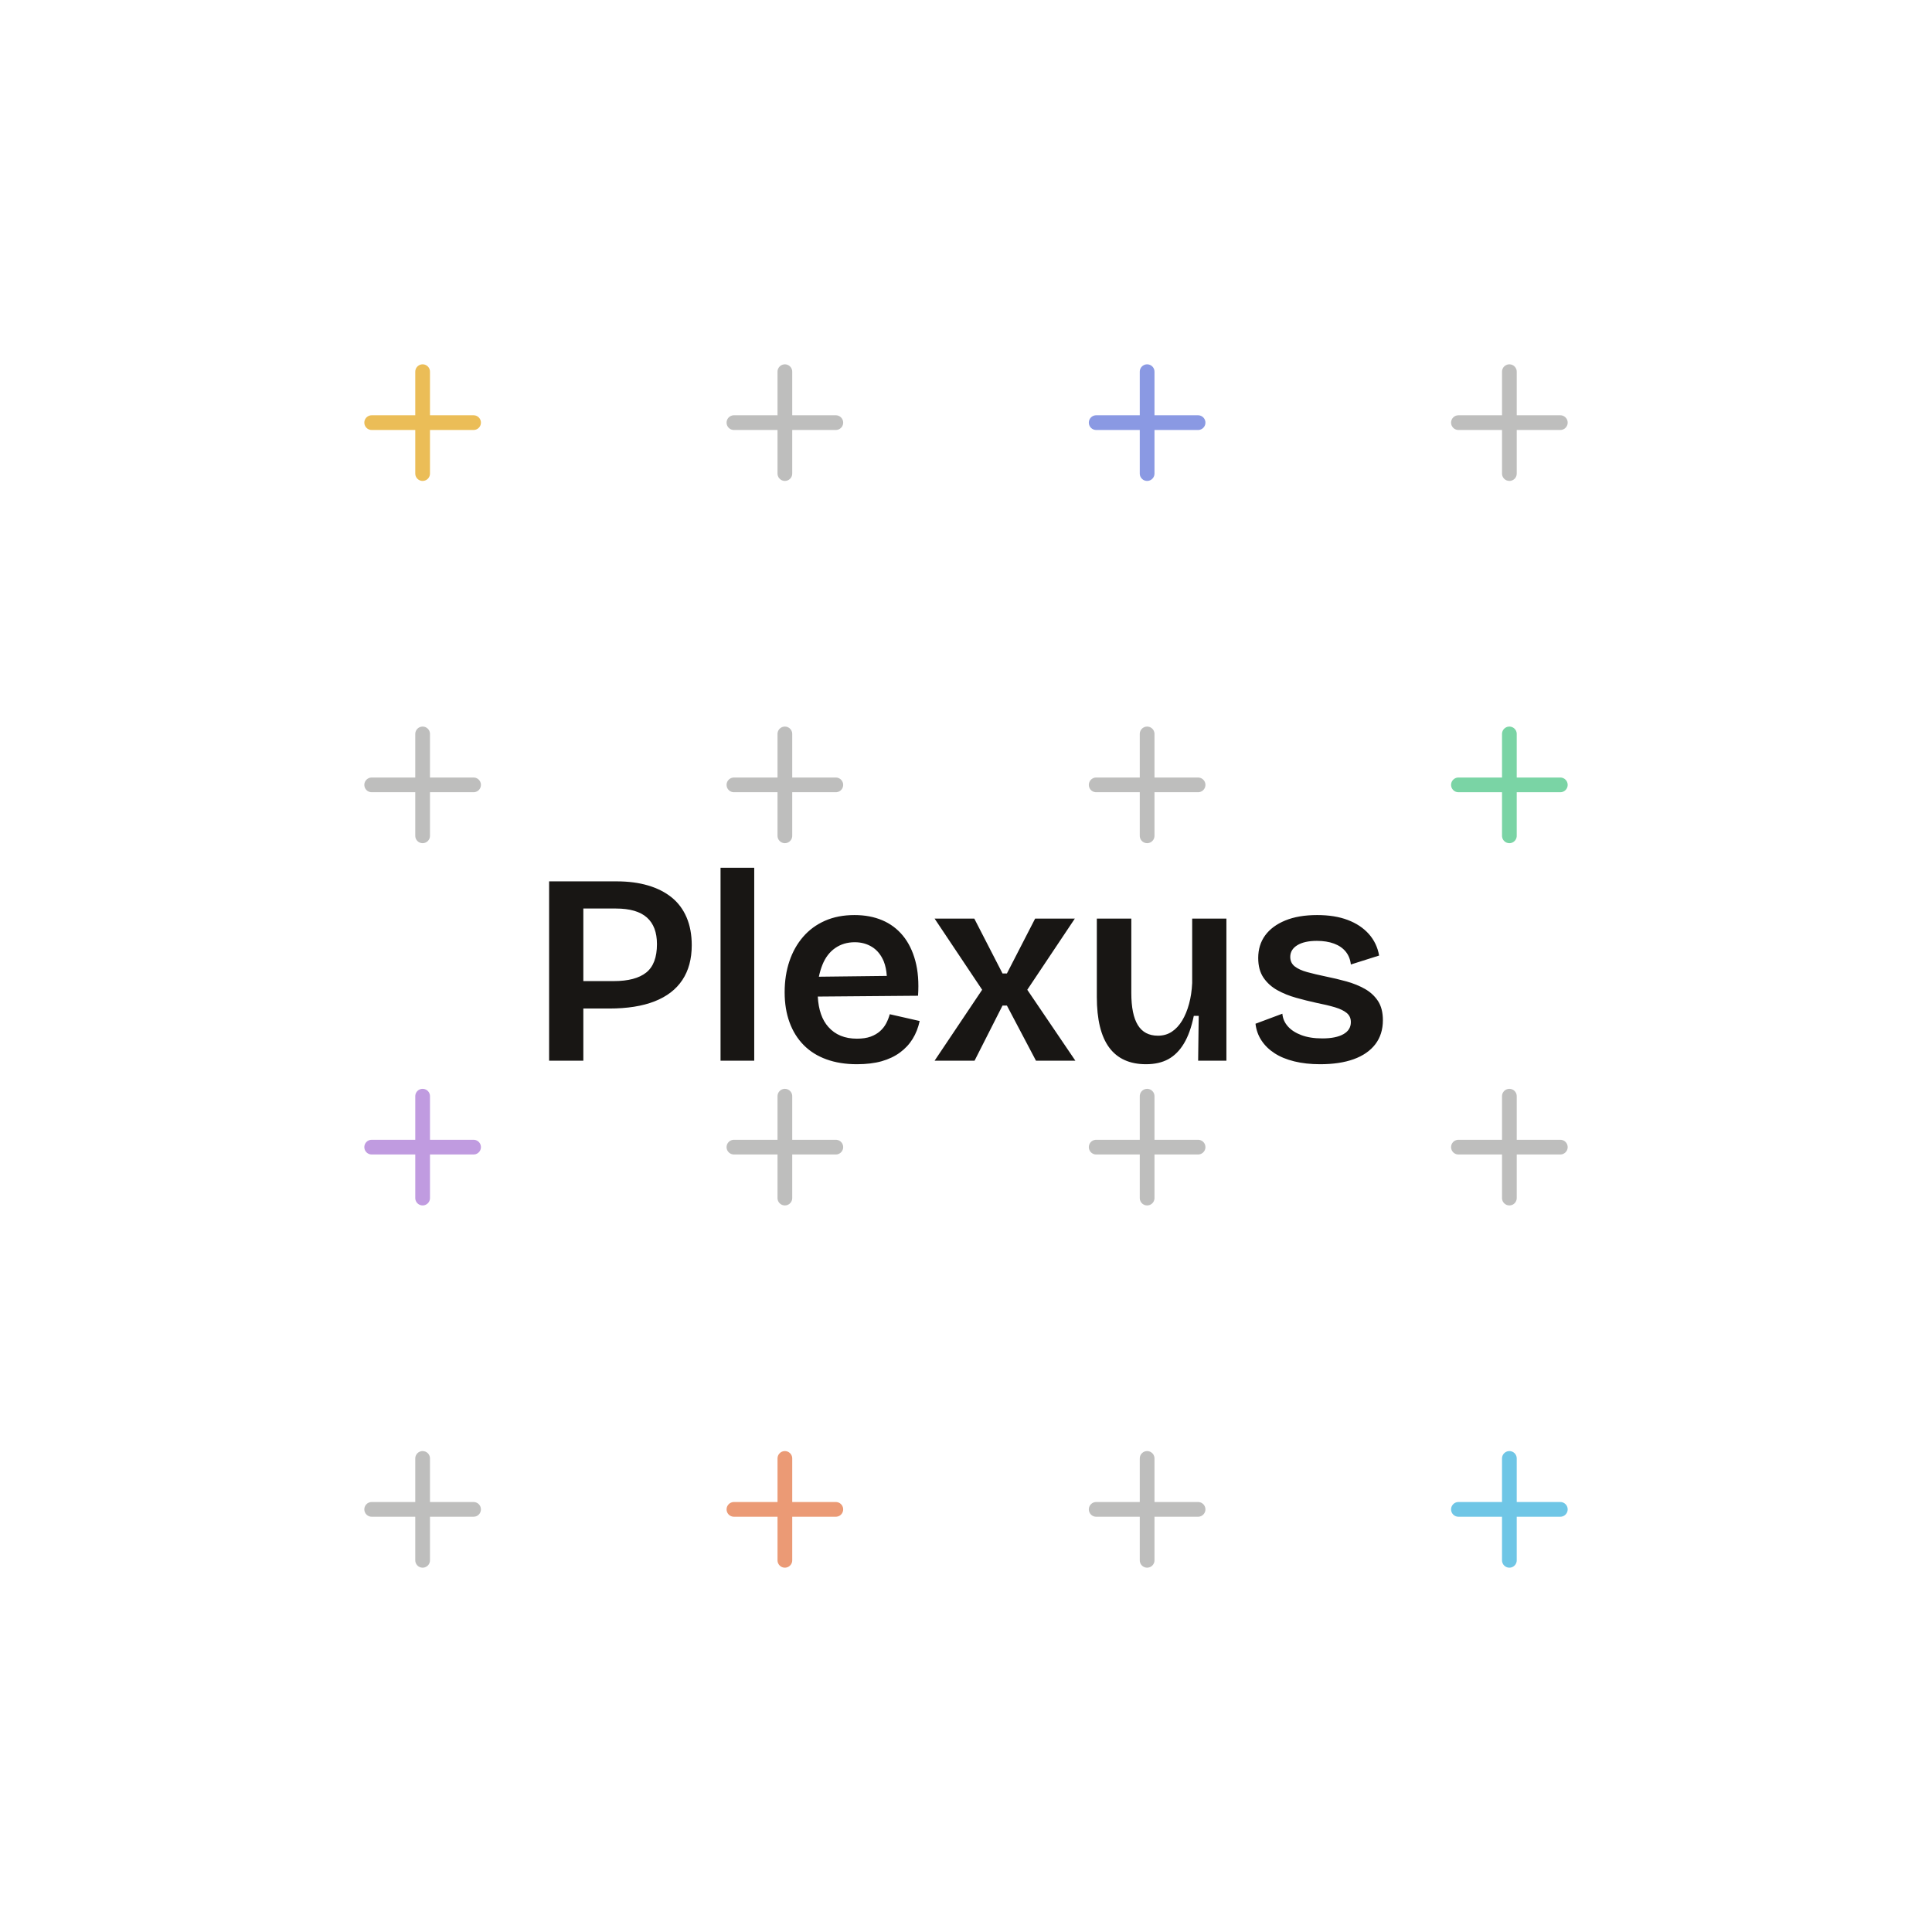
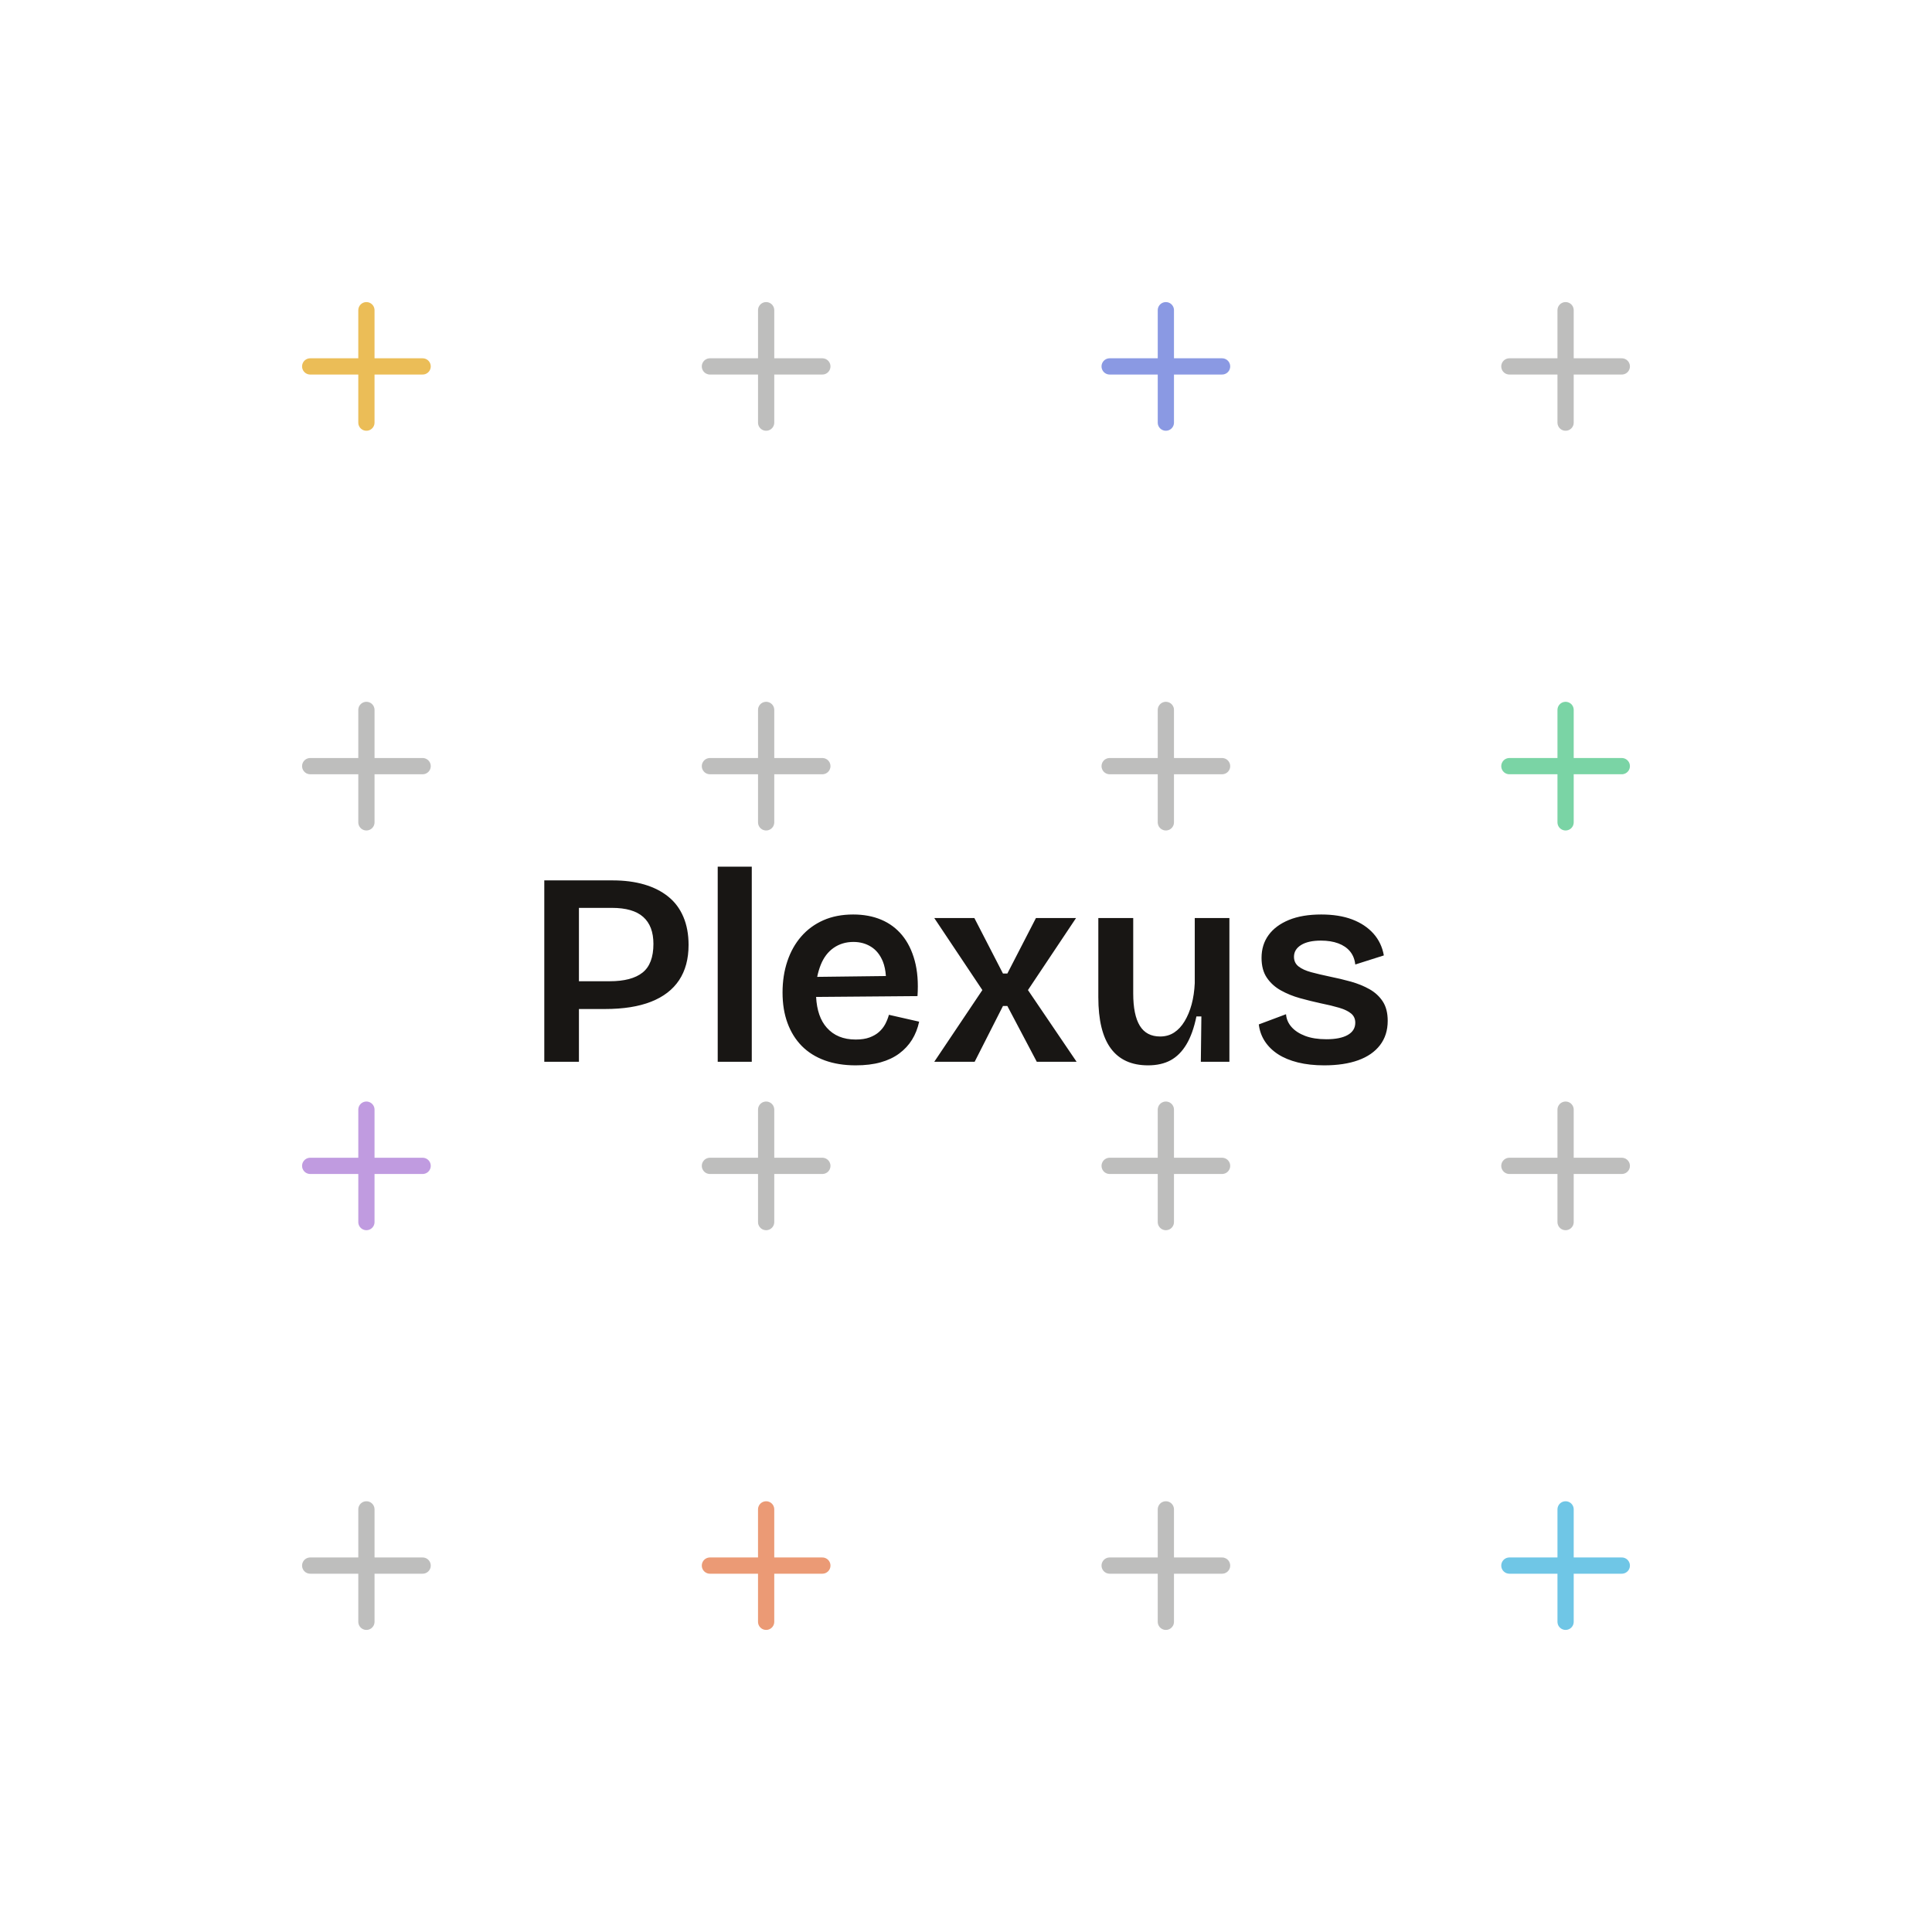
- <svg xmlns="http://www.w3.org/2000/svg" viewBox="0 0 512 512" role="img" aria-labelledby="t">
-   <style>
-     .n { stroke: #181614; }
-     .w { fill: #181614; }
-     @media (prefers-color-scheme: dark) { .n { stroke: #faf8f3; } .w { fill: #faf8f3; } }
-   </style>
-   <g class="n" stroke-opacity="0.28">
-     <path d="M208 98.5v27M194.5 112h27" stroke-width="3.9" stroke-linecap="round" fill="none" />
-     <path d="M400 98.5v27M386.5 112h27" stroke-width="3.9" stroke-linecap="round" fill="none" />
-     <path d="M112 194.5v27M98.5 208h27" stroke-width="3.9" stroke-linecap="round" fill="none" />
-     <path d="M208 194.5v27M194.5 208h27" stroke-width="3.9" stroke-linecap="round" fill="none" />
-     <path d="M304 194.5v27M290.5 208h27" stroke-width="3.9" stroke-linecap="round" fill="none" />
-     <path d="M208 290.5v27M194.5 304h27" stroke-width="3.9" stroke-linecap="round" fill="none" />
-     <path d="M304 290.5v27M290.5 304h27" stroke-width="3.9" stroke-linecap="round" fill="none" />
-     <path d="M400 290.5v27M386.5 304h27" stroke-width="3.9" stroke-linecap="round" fill="none" />
-     <path d="M112 386.5v27M98.5 400h27" stroke-width="3.9" stroke-linecap="round" fill="none" />
-     <path d="M304 386.5v27M290.5 400h27" stroke-width="3.9" stroke-linecap="round" fill="none" />
-   </g>
-   <path d="M112 98.5v27M98.5 112h27" stroke="#ebbd57" stroke-width="3.9" stroke-linecap="round" fill="none" />
-   <path d="M304 98.5v27M290.5 112h27" stroke="#8a99e3" stroke-width="3.9" stroke-linecap="round" fill="none" />
-   <path d="M400 194.5v27M386.5 208h27" stroke="#7ad4a5" stroke-width="3.9" stroke-linecap="round" fill="none" />
-   <path d="M112 290.5v27M98.5 304h27" stroke="#c09be0" stroke-width="3.9" stroke-linecap="round" fill="none" />
-   <path d="M208 386.5v27M194.5 400h27" stroke="#eb9a75" stroke-width="3.9" stroke-linecap="round" fill="none" />
-   <path d="M400 386.5v27M386.5 400h27" stroke="#6fc6e6" stroke-width="3.9" stroke-linecap="round" fill="none" />
-   <path class="w" d="M154.59 281.09L145.52 281.09L145.52 233.57L163.44 233.57Q168.05 233.57 171.72 234.65Q175.40 235.73 177.99 237.82Q180.58 239.91 181.95 243.11Q183.32 246.32 183.32 250.49Q183.32 255.96 180.83 259.71Q178.35 263.45 173.49 265.36Q168.63 267.27 161.43 267.27L154.59 267.27L154.59 281.09M163.23 240.77L154.59 240.77L154.59 260L162.65 260Q168.41 260 171.26 257.73Q174.10 255.46 174.10 250.20Q174.10 245.52 171.44 243.15Q168.77 240.77 163.23 240.77M199.88 281.09L190.95 281.09L190.95 229.97L199.88 229.97L199.88 281.09M227.09 282.03Q222.56 282.03 218.99 280.73Q215.43 279.44 212.98 276.95Q210.53 274.47 209.24 270.94Q207.94 267.41 207.94 262.95Q207.94 258.48 209.20 254.74Q210.46 251 212.84 248.26Q215.21 245.52 218.63 244.01Q222.05 242.50 226.44 242.50Q230.55 242.50 233.79 243.87Q237.03 245.24 239.26 247.94Q241.49 250.64 242.57 254.63Q243.65 258.63 243.29 263.88L216.72 264.10Q217.01 269.36 219.53 272.16Q222.27 275.26 227.09 275.26Q229.25 275.26 230.73 274.72Q232.20 274.18 233.21 273.28Q234.22 272.38 234.83 271.23Q235.44 270.08 235.80 268.78L243.72 270.58Q243.15 273.24 241.85 275.33Q240.56 277.42 238.50 278.93Q236.45 280.44 233.64 281.24Q230.84 282.03 227.09 282.03M217.01 258.84L235.01 258.63Q234.87 256.47 234.22 254.81Q233.14 252.22 231.12 250.96Q229.11 249.70 226.52 249.70Q223.56 249.70 221.33 251.25Q219.10 252.80 217.95 255.68Q217.37 257.12 217.01 258.84M258.27 281.09L247.68 281.09L260.28 262.30L247.68 243.44L258.20 243.44L265.68 257.98L266.84 257.98L274.32 243.44L284.84 243.44L272.24 262.30L284.98 281.09L274.54 281.09L266.84 266.48L265.68 266.48L258.27 281.09M303.70 282.03Q297.22 282.03 293.94 277.60Q290.67 273.17 290.67 264.17L290.67 243.44L299.81 243.44L299.81 263.16Q299.81 268.85 301.54 271.66Q303.27 274.47 306.87 274.47Q308.96 274.47 310.54 273.42Q312.12 272.38 313.28 270.47Q314.43 268.56 315.11 266.04Q315.80 263.52 315.94 260.50L315.94 243.44L325.01 243.44L325.01 281.09L317.52 281.09L317.67 269.21L316.37 269.21Q315.44 273.75 313.74 276.56Q312.05 279.36 309.60 280.70Q307.16 282.03 303.70 282.03M349.85 282.03Q346.04 282.03 342.98 281.27Q339.92 280.52 337.76 279.11Q335.60 277.71 334.30 275.73Q333 273.75 332.72 271.30L339.84 268.64Q339.99 270.51 341.28 271.98Q342.58 273.46 344.88 274.32Q347.19 275.19 350.43 275.19Q354.03 275.19 356.01 274.07Q357.99 272.96 357.99 270.87Q357.99 269.36 356.91 268.46Q355.83 267.56 353.78 266.94Q351.72 266.33 348.84 265.76Q346.18 265.18 343.48 264.42Q340.78 263.67 338.51 262.41Q336.24 261.15 334.84 259.10Q333.44 257.04 333.44 253.88Q333.44 250.42 335.27 247.90Q337.11 245.38 340.60 243.94Q344.09 242.50 349.06 242.50Q353.74 242.50 357.16 243.80Q360.58 245.09 362.74 247.50Q364.90 249.92 365.48 253.23L357.99 255.60Q357.77 253.59 356.62 252.18Q355.47 250.78 353.52 250.06Q351.58 249.34 348.99 249.34Q345.68 249.34 343.80 250.49Q341.93 251.64 341.93 253.59Q341.93 255.17 343.12 256.11Q344.31 257.04 346.43 257.62Q348.56 258.20 351.29 258.77Q354.17 259.35 356.87 260.10Q359.57 260.86 361.73 262.08Q363.89 263.31 365.19 265.29Q366.48 267.27 366.48 270.36Q366.48 274.11 364.47 276.74Q362.45 279.36 358.74 280.70Q355.04 282.03 349.85 282.03" />
+ <svg xmlns="http://www.w3.org/2000/svg" viewBox="0 0 464 464" role="img" aria-labelledby="t">
+   <path d="M88 74.5v27M74.5 88h27" stroke="#ebbd57" stroke-width="3.9" stroke-linecap="round" fill="none" />
+   <path d="M184 74.5v27M170.5 88h27" stroke="#181614" stroke-opacity="0.28" stroke-width="3.9" stroke-linecap="round" fill="none" />
+   <path d="M280 74.5v27M266.5 88h27" stroke="#8a99e3" stroke-width="3.9" stroke-linecap="round" fill="none" />
+   <path d="M376 74.5v27M362.5 88h27" stroke="#181614" stroke-opacity="0.28" stroke-width="3.9" stroke-linecap="round" fill="none" />
+   <path d="M88 170.5v27M74.5 184h27" stroke="#181614" stroke-opacity="0.28" stroke-width="3.9" stroke-linecap="round" fill="none" />
+   <path d="M184 170.5v27M170.5 184h27" stroke="#181614" stroke-opacity="0.28" stroke-width="3.9" stroke-linecap="round" fill="none" />
+   <path d="M280 170.5v27M266.5 184h27" stroke="#181614" stroke-opacity="0.28" stroke-width="3.9" stroke-linecap="round" fill="none" />
+   <path d="M376 170.5v27M362.5 184h27" stroke="#7ad4a5" stroke-width="3.9" stroke-linecap="round" fill="none" />
+   <path d="M88 266.5v27M74.5 280h27" stroke="#c09be0" stroke-width="3.9" stroke-linecap="round" fill="none" />
+   <path d="M184 266.5v27M170.5 280h27" stroke="#181614" stroke-opacity="0.28" stroke-width="3.9" stroke-linecap="round" fill="none" />
+   <path d="M280 266.5v27M266.5 280h27" stroke="#181614" stroke-opacity="0.28" stroke-width="3.9" stroke-linecap="round" fill="none" />
+   <path d="M376 266.5v27M362.5 280h27" stroke="#181614" stroke-opacity="0.28" stroke-width="3.9" stroke-linecap="round" fill="none" />
+   <path d="M88 362.5v27M74.5 376h27" stroke="#181614" stroke-opacity="0.28" stroke-width="3.9" stroke-linecap="round" fill="none" />
+   <path d="M184 362.5v27M170.5 376h27" stroke="#eb9a75" stroke-width="3.9" stroke-linecap="round" fill="none" />
+   <path d="M280 362.5v27M266.5 376h27" stroke="#181614" stroke-opacity="0.28" stroke-width="3.9" stroke-linecap="round" fill="none" />
+   <path d="M376 362.5v27M362.5 376h27" stroke="#6fc6e6" stroke-width="3.9" stroke-linecap="round" fill="none" />
+   <path fill="#181614" d="M139.04 255L130.72 255L130.72 211.44L147.16 211.44Q151.38 211.44 154.75 212.43Q158.11 213.42 160.49 215.34Q162.87 217.25 164.12 220.19Q165.37 223.12 165.37 226.95Q165.37 231.97 163.10 235.40Q160.82 238.83 156.36 240.58Q151.91 242.33 145.31 242.33L139.04 242.33L139.04 255M146.96 218.04L139.04 218.04L139.04 235.66L146.43 235.66Q151.71 235.66 154.32 233.58Q156.93 231.50 156.93 226.69Q156.93 222.40 154.48 220.22Q152.04 218.04 146.96 218.04M180.55 255L172.37 255L172.37 208.14L180.55 208.14L180.55 255M205.50 255.86Q201.34 255.86 198.08 254.67Q194.81 253.48 192.56 251.21Q190.32 248.93 189.13 245.69Q187.94 242.46 187.94 238.37Q187.94 234.28 189.10 230.84Q190.25 227.41 192.43 224.91Q194.61 222.40 197.75 221.01Q200.88 219.63 204.91 219.63Q208.67 219.63 211.64 220.88Q214.61 222.13 216.66 224.61Q218.70 227.08 219.69 230.75Q220.68 234.41 220.35 239.23L196 239.43Q196.26 244.24 198.57 246.82Q201.08 249.66 205.50 249.66Q207.48 249.66 208.83 249.16Q210.19 248.66 211.11 247.84Q212.03 247.02 212.60 245.96Q213.16 244.90 213.49 243.72L220.75 245.37Q220.22 247.81 219.03 249.72Q217.84 251.63 215.96 253.02Q214.08 254.41 211.51 255.13Q208.93 255.86 205.50 255.86M196.26 234.61L212.76 234.41Q212.63 232.43 212.03 230.91Q211.05 228.53 209.20 227.38Q207.35 226.22 204.97 226.22Q202.27 226.22 200.22 227.64Q198.18 229.06 197.12 231.70Q196.59 233.02 196.26 234.61M234.08 255L224.38 255L235.93 237.78L224.38 220.48L234.01 220.48L240.88 233.81L241.93 233.81L248.80 220.48L258.43 220.48L246.88 237.78L258.56 255L249 255L241.93 241.60L240.88 241.60L234.08 255M275.72 255.86Q269.78 255.86 266.78 251.80Q263.78 247.74 263.78 239.49L263.78 220.48L272.16 220.48L272.16 238.57Q272.16 243.78 273.75 246.36Q275.33 248.93 278.63 248.93Q280.54 248.93 282 247.97Q283.45 247.02 284.50 245.27Q285.56 243.52 286.19 241.21Q286.81 238.90 286.94 236.13L286.94 220.48L295.26 220.48L295.26 255L288.40 255L288.53 244.11L287.34 244.11Q286.48 248.27 284.93 250.84Q283.38 253.42 281.14 254.64Q278.89 255.86 275.72 255.86M318.03 255.86Q314.53 255.86 311.73 255.17Q308.92 254.47 306.94 253.19Q304.96 251.90 303.77 250.08Q302.59 248.27 302.32 246.03L308.86 243.58Q308.99 245.30 310.18 246.65Q311.37 248 313.48 248.80Q315.59 249.59 318.56 249.59Q321.86 249.59 323.67 248.57Q325.49 247.54 325.49 245.63Q325.49 244.24 324.50 243.42Q323.51 242.59 321.63 242.03Q319.75 241.47 317.11 240.94Q314.67 240.41 312.19 239.72Q309.72 239.03 307.64 237.87Q305.56 236.72 304.27 234.84Q302.98 232.96 302.98 230.05Q302.98 226.88 304.67 224.57Q306.35 222.26 309.55 220.94Q312.75 219.63 317.31 219.63Q321.60 219.63 324.73 220.81Q327.87 222 329.85 224.21Q331.82 226.42 332.35 229.46L325.49 231.64Q325.29 229.79 324.24 228.50Q323.18 227.22 321.40 226.56Q319.62 225.90 317.24 225.90Q314.20 225.90 312.49 226.95Q310.77 228.01 310.77 229.79Q310.77 231.24 311.86 232.10Q312.95 232.96 314.90 233.49Q316.84 234.01 319.35 234.54Q321.99 235.07 324.47 235.76Q326.94 236.46 328.92 237.58Q330.90 238.70 332.09 240.51Q333.28 242.33 333.28 245.17Q333.28 248.60 331.43 251.01Q329.58 253.42 326.18 254.64Q322.78 255.86 318.03 255.86" />
</svg>
